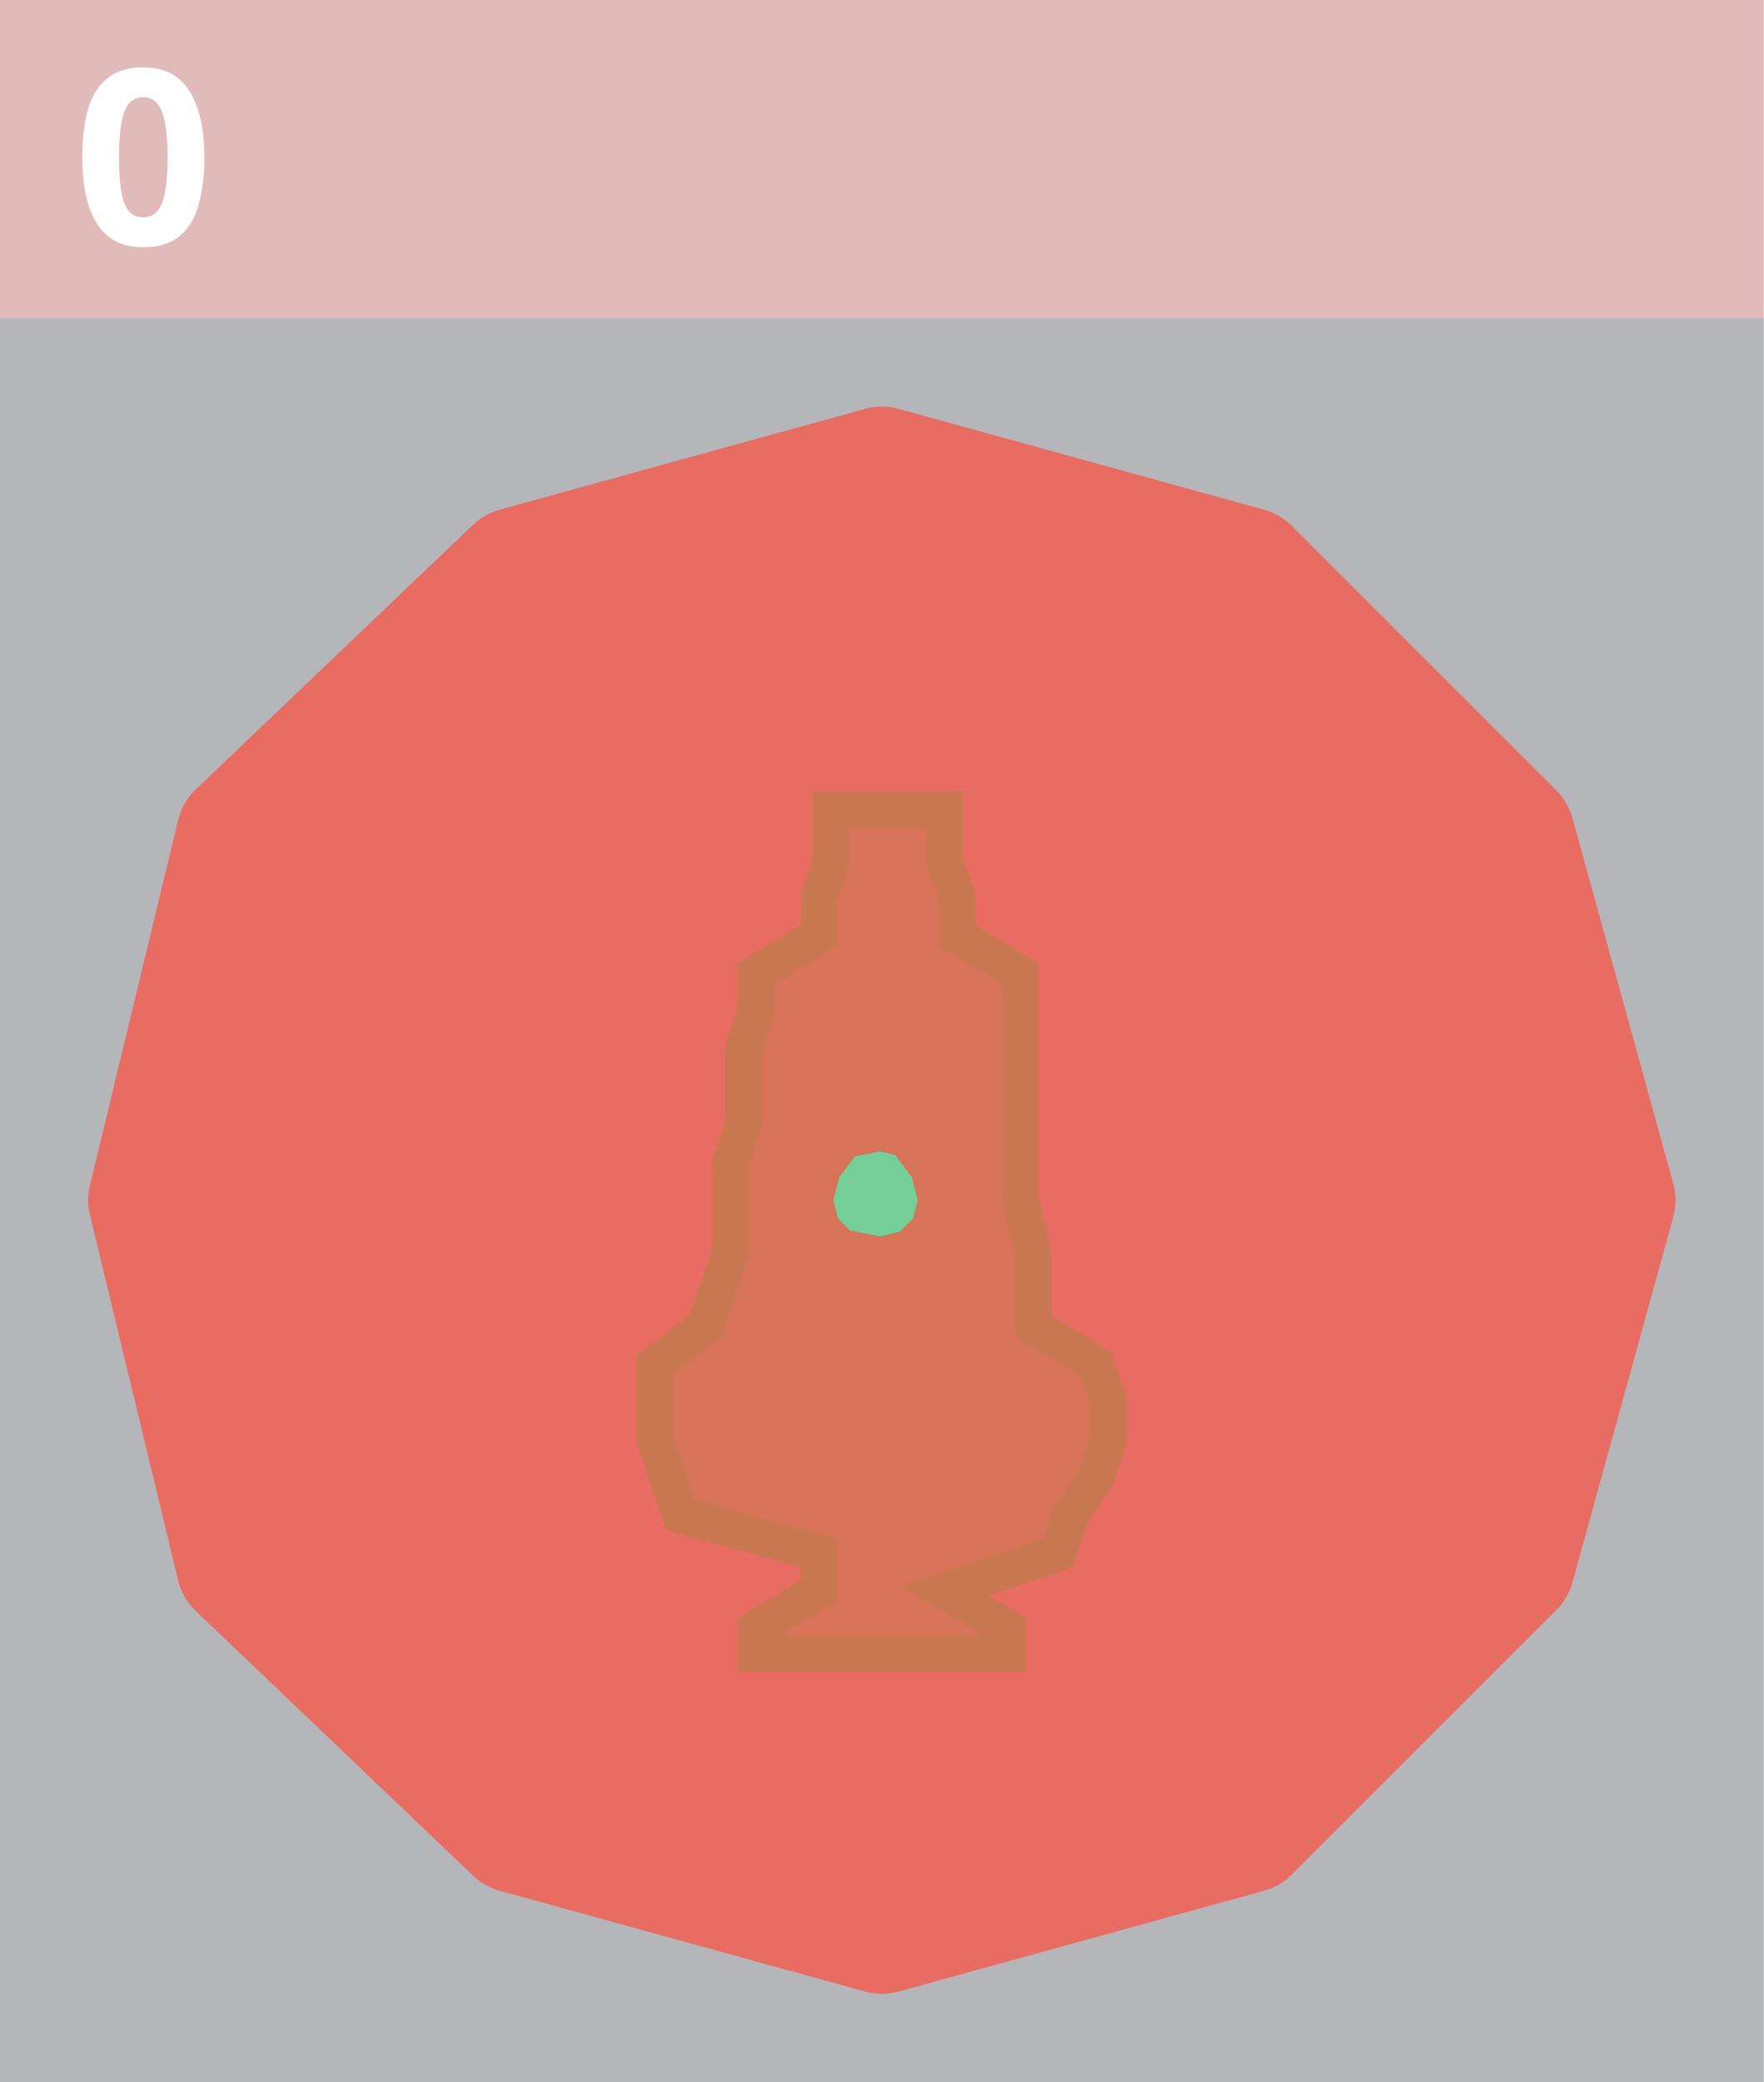
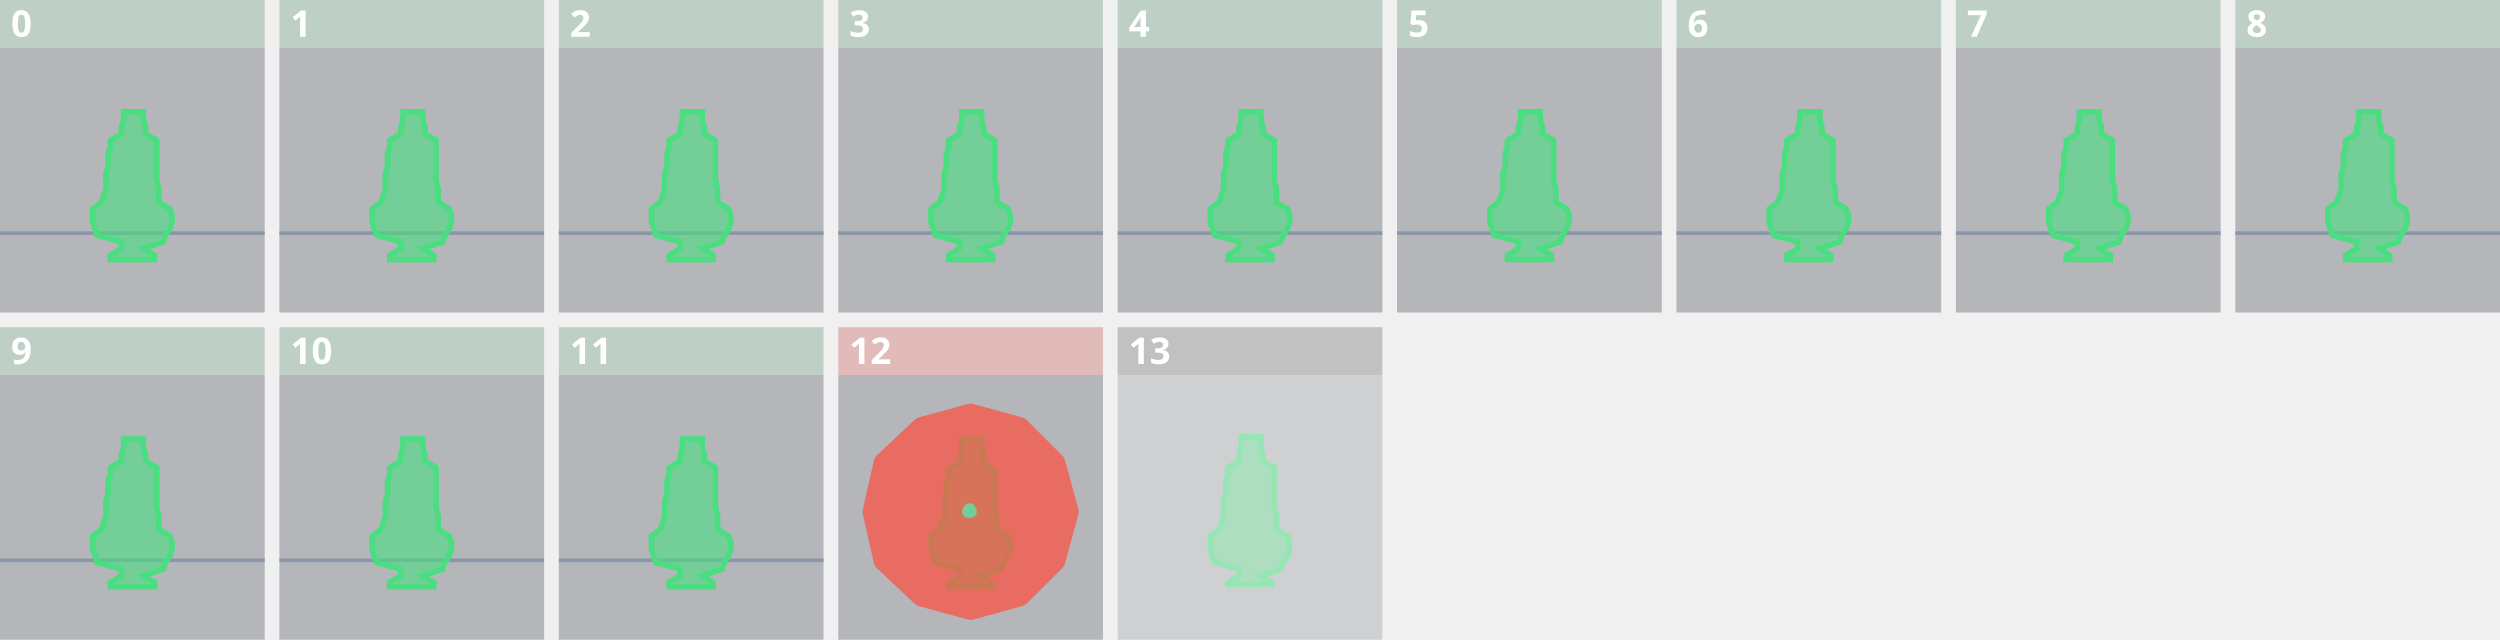
- <svg xmlns="http://www.w3.org/2000/svg" viewBox="0 0 72 85" width="72" height="85">
-   <style>text{font:bold 10px sans-serif;fill:#ffffff}.k{fill:#1b2230}.g{stroke:#8a96aa;stroke-width:1.94}use{stroke-width:2.92;fill-opacity:.28}.u{stroke:#ffd23f;fill:#ffd23f}.v{stroke:#4ade80;fill:#4ade80;fill-opacity:.6}.a{stroke:#e879f9;fill:#e879f9}.o{stroke:#22d3ee;fill:#22d3ee;fill-opacity:.5}.H{color:#ff4d3d;fill:#ff4d3d;opacity:.7}.G{color:#3b9cff;fill:#3b9cff;opacity:.75}.S{color:#ffa630;fill:#ffa630;opacity:.75}.T{color:#ffa630;fill:none;stroke:#ffa630;stroke-width:3.89;stroke-dasharray:7.8}.P{color:#c49bff;fill:none;stroke:#c49bff;stroke-width:1.94;stroke-dasharray:5.8}</style>
+ <svg xmlns="http://www.w3.org/2000/svg" viewBox="0 0 680 174" width="680" height="174">
+   <style>text{font:bold 10px sans-serif;fill:#ffffff}.k{fill:#1b2230}.g{stroke:#8a96aa;stroke-width:1.67}use{stroke-width:2.50;fill-opacity:.28}.u{stroke:#ffd23f;fill:#ffd23f}.v{stroke:#4ade80;fill:#4ade80;fill-opacity:.6}.a{stroke:#e879f9;fill:#e879f9}.o{stroke:#22d3ee;fill:#22d3ee;fill-opacity:.5}.H{color:#ff4d3d;fill:#ff4d3d;opacity:.7}.G{color:#3b9cff;fill:#3b9cff;opacity:.75}.S{color:#ffa630;fill:#ffa630;opacity:.75}.T{color:#ffa630;fill:none;stroke:#ffa630;stroke-width:3.33;stroke-dasharray:6.7}.P{color:#c49bff;fill:none;stroke:#c49bff;stroke-width:1.67;stroke-dasharray:5.0}</style>
  <defs>
    <path id="b0" d="M-4 -31L5 -31L5 -30L5 -27L6 -24L6 -21L11 -18L11 -15L11 -12L11 -9L11 -6L11 -3L11 0L12 4L12 7L12 10L17 13L18 16L18 19L17 22L15 25L14 28L5 31L10 34L10 36L-10 36L-10 34L-5 31L-5 28L-16 25L-17 22L-18 19L-18 16L-18 13L-14 10L-13 7L-12 4L-12 0L-12 -3L-11 -6L-11 -9L-11 -12L-10 -15L-10 -18L-5 -21L-5 -24L-4 -27L-4 -30Z" />
-     <rect id="K" x="-70" y="-70" width="140" height="140" class="k" />
+     <path id="b1" d="M-4 -31L5 -31L5 -29L5 -26L6 -23L6 -20L11 -17L11 -14L11 -11L11 -8L11 -5L11 -2L11 1L12 4L12 7L12 10L17 13L18 16L18 19L17 22L15 25L14 28L5 31L10 35L10 36L-10 36L-10 35L-5 31L-5 28L-16 25L-17 22L-18 19L-18 16L-18 13L-14 10L-13 7L-12 4L-12 1L-12 -2L-11 -5L-11 -8L-11 -11L-10 -14L-10 -17L-5 -20L-5 -23L-4 -26L-4 -29Z" />
+     <path id="b2" d="M-4 -32L5 -32L5 -30L5 -27L6 -24L6 -21L11 -18L11 -15L11 -12L11 -9L11 -6L11 -3L11 0L12 4L12 7L12 10L17 13L18 16L18 19L17 22L15 25L14 28L5 31L10 34L10 35L-10 35L-10 34L-5 31L-5 28L-16 25L-17 22L-18 19L-18 16L-18 13L-14 10L-13 7L-12 4L-12 0L-12 -3L-11 -6L-11 -9L-11 -12L-10 -15L-10 -18L-5 -21L-5 -24L-4 -27L-4 -30Z" />
+     <rect id="K" x="-60" y="-60" width="120" height="120" class="k" />
+     <rect id="Ls" width="72" height="13" fill="#3f7d5a" />
    <rect id="La" width="72" height="13" fill="#b8332b" />
+     <rect id="Lf" width="72" height="13" fill="#4a4a4a" />
  </defs>
-   <use href="#La" x="0" y="0" />
+   <use href="#Ls" x="0" y="0" />
  <text x="3" y="10">0</text>
-   <svg x="0" y="13" width="72" height="72" viewBox="-70 -70 140 140">
+   <svg x="0" y="13" width="72" height="72" viewBox="-60 -60 120 120">
    <use href="#K" />
+     <line x1="-60" y1="24" x2="60" y2="24" class="g" />
    <use href="#b0" class="v" />
+   </svg>
+   <use href="#Ls" x="76" y="0" />
+   <text x="79" y="10">1</text>
+   <svg x="76" y="13" width="72" height="72" viewBox="-60 -60 120 120">
+     <use href="#K" />
+     <line x1="-60" y1="24" x2="60" y2="24" class="g" />
+     <use href="#b0" class="v" />
+   </svg>
+   <use href="#Ls" x="152" y="0" />
+   <text x="155" y="10">2</text>
+   <svg x="152" y="13" width="72" height="72" viewBox="-60 -60 120 120">
+     <use href="#K" />
+     <line x1="-60" y1="24" x2="60" y2="24" class="g" />
+     <use href="#b0" class="v" />
+   </svg>
+   <use href="#Ls" x="228" y="0" />
+   <text x="231" y="10">3</text>
+   <svg x="228" y="13" width="72" height="72" viewBox="-60 -60 120 120">
+     <use href="#K" />
+     <line x1="-60" y1="24" x2="60" y2="24" class="g" />
+     <use href="#b0" class="v" />
+   </svg>
+   <use href="#Ls" x="304" y="0" />
+   <text x="307" y="10">4</text>
+   <svg x="304" y="13" width="72" height="72" viewBox="-60 -60 120 120">
+     <use href="#K" />
+     <line x1="-60" y1="24" x2="60" y2="24" class="g" />
+     <use href="#b0" class="v" />
+   </svg>
+   <use href="#Ls" x="380" y="0" />
+   <text x="383" y="10">5</text>
+   <svg x="380" y="13" width="72" height="72" viewBox="-60 -60 120 120">
+     <use href="#K" />
+     <line x1="-60" y1="24" x2="60" y2="24" class="g" />
+     <use href="#b0" class="v" />
+   </svg>
+   <use href="#Ls" x="456" y="0" />
+   <text x="459" y="10">6</text>
+   <svg x="456" y="13" width="72" height="72" viewBox="-60 -60 120 120">
+     <use href="#K" />
+     <line x1="-60" y1="24" x2="60" y2="24" class="g" />
+     <use href="#b0" class="v" />
+   </svg>
+   <use href="#Ls" x="532" y="0" />
+   <text x="535" y="10">7</text>
+   <svg x="532" y="13" width="72" height="72" viewBox="-60 -60 120 120">
+     <use href="#K" />
+     <line x1="-60" y1="24" x2="60" y2="24" class="g" />
+     <use href="#b0" class="v" />
+   </svg>
+   <use href="#Ls" x="608" y="0" />
+   <text x="611" y="10">8</text>
+   <svg x="608" y="13" width="72" height="72" viewBox="-60 -60 120 120">
+     <use href="#K" />
+     <line x1="-60" y1="24" x2="60" y2="24" class="g" />
+     <use href="#b0" class="v" />
+   </svg>
+   <use href="#Ls" x="0" y="89" />
+   <text x="3" y="99">9</text>
+   <svg x="0" y="102" width="72" height="72" viewBox="-60 -60 120 120">
+     <use href="#K" />
+     <line x1="-60" y1="24" x2="60" y2="24" class="g" />
+     <use href="#b0" class="v" />
+   </svg>
+   <use href="#Ls" x="76" y="89" />
+   <text x="79" y="99">10</text>
+   <svg x="76" y="102" width="72" height="72" viewBox="-60 -60 120 120">
+     <use href="#K" />
+     <line x1="-60" y1="24" x2="60" y2="24" class="g" />
+     <use href="#b0" class="v" />
+   </svg>
+   <use href="#Ls" x="152" y="89" />
+   <text x="155" y="99">11</text>
+   <svg x="152" y="102" width="72" height="72" viewBox="-60 -60 120 120">
+     <use href="#K" />
+     <line x1="-60" y1="24" x2="60" y2="24" class="g" />
+     <use href="#b0" class="v" />
+   </svg>
+   <use href="#La" x="228" y="89" />
+   <text x="231" y="99">12</text>
+   <svg x="228" y="102" width="72" height="72" viewBox="-60 -60 120 120">
+     <use href="#K" />
+     <use href="#b1" class="v" />
    <g class="H">
-       <path d="M58 0L50 -29L29 -50L0 -58L-29 -50L-51 -29L-58 0L-51 29L-29 50L0 58L29 50L50 29L58 0L8 0L7 4L4 7L0 8L-5 7L-8 4L-9 0L-8 -4L-5 -8L0 -9L4 -8L7 -4L8 0Z" stroke="currentColor" stroke-width="10" stroke-linejoin="round" />
+       <path d="M-44 2L-39 -20L-22 -36L0 -42L22 -36L38 -20L44 2L38 24L22 40L0 46L-22 40L-39 24L-44 2L-9 2L-8 6L-5 9L0 10L4 9L7 6L8 2L7 -2L4 -6L0 -7L-5 -6L-8 -2L-9 2Z" stroke="currentColor" stroke-width="10" stroke-linejoin="round" />
    </g>
  </svg>
+   <use href="#Lf" x="304" y="89" />
+   <text x="307" y="99">13</text>
+   <svg x="304" y="102" width="72" height="72" viewBox="-60 -60 120 120" opacity=".55">
+     <use href="#K" />
+     <use href="#b2" class="v" />
+   </svg>
</svg>
